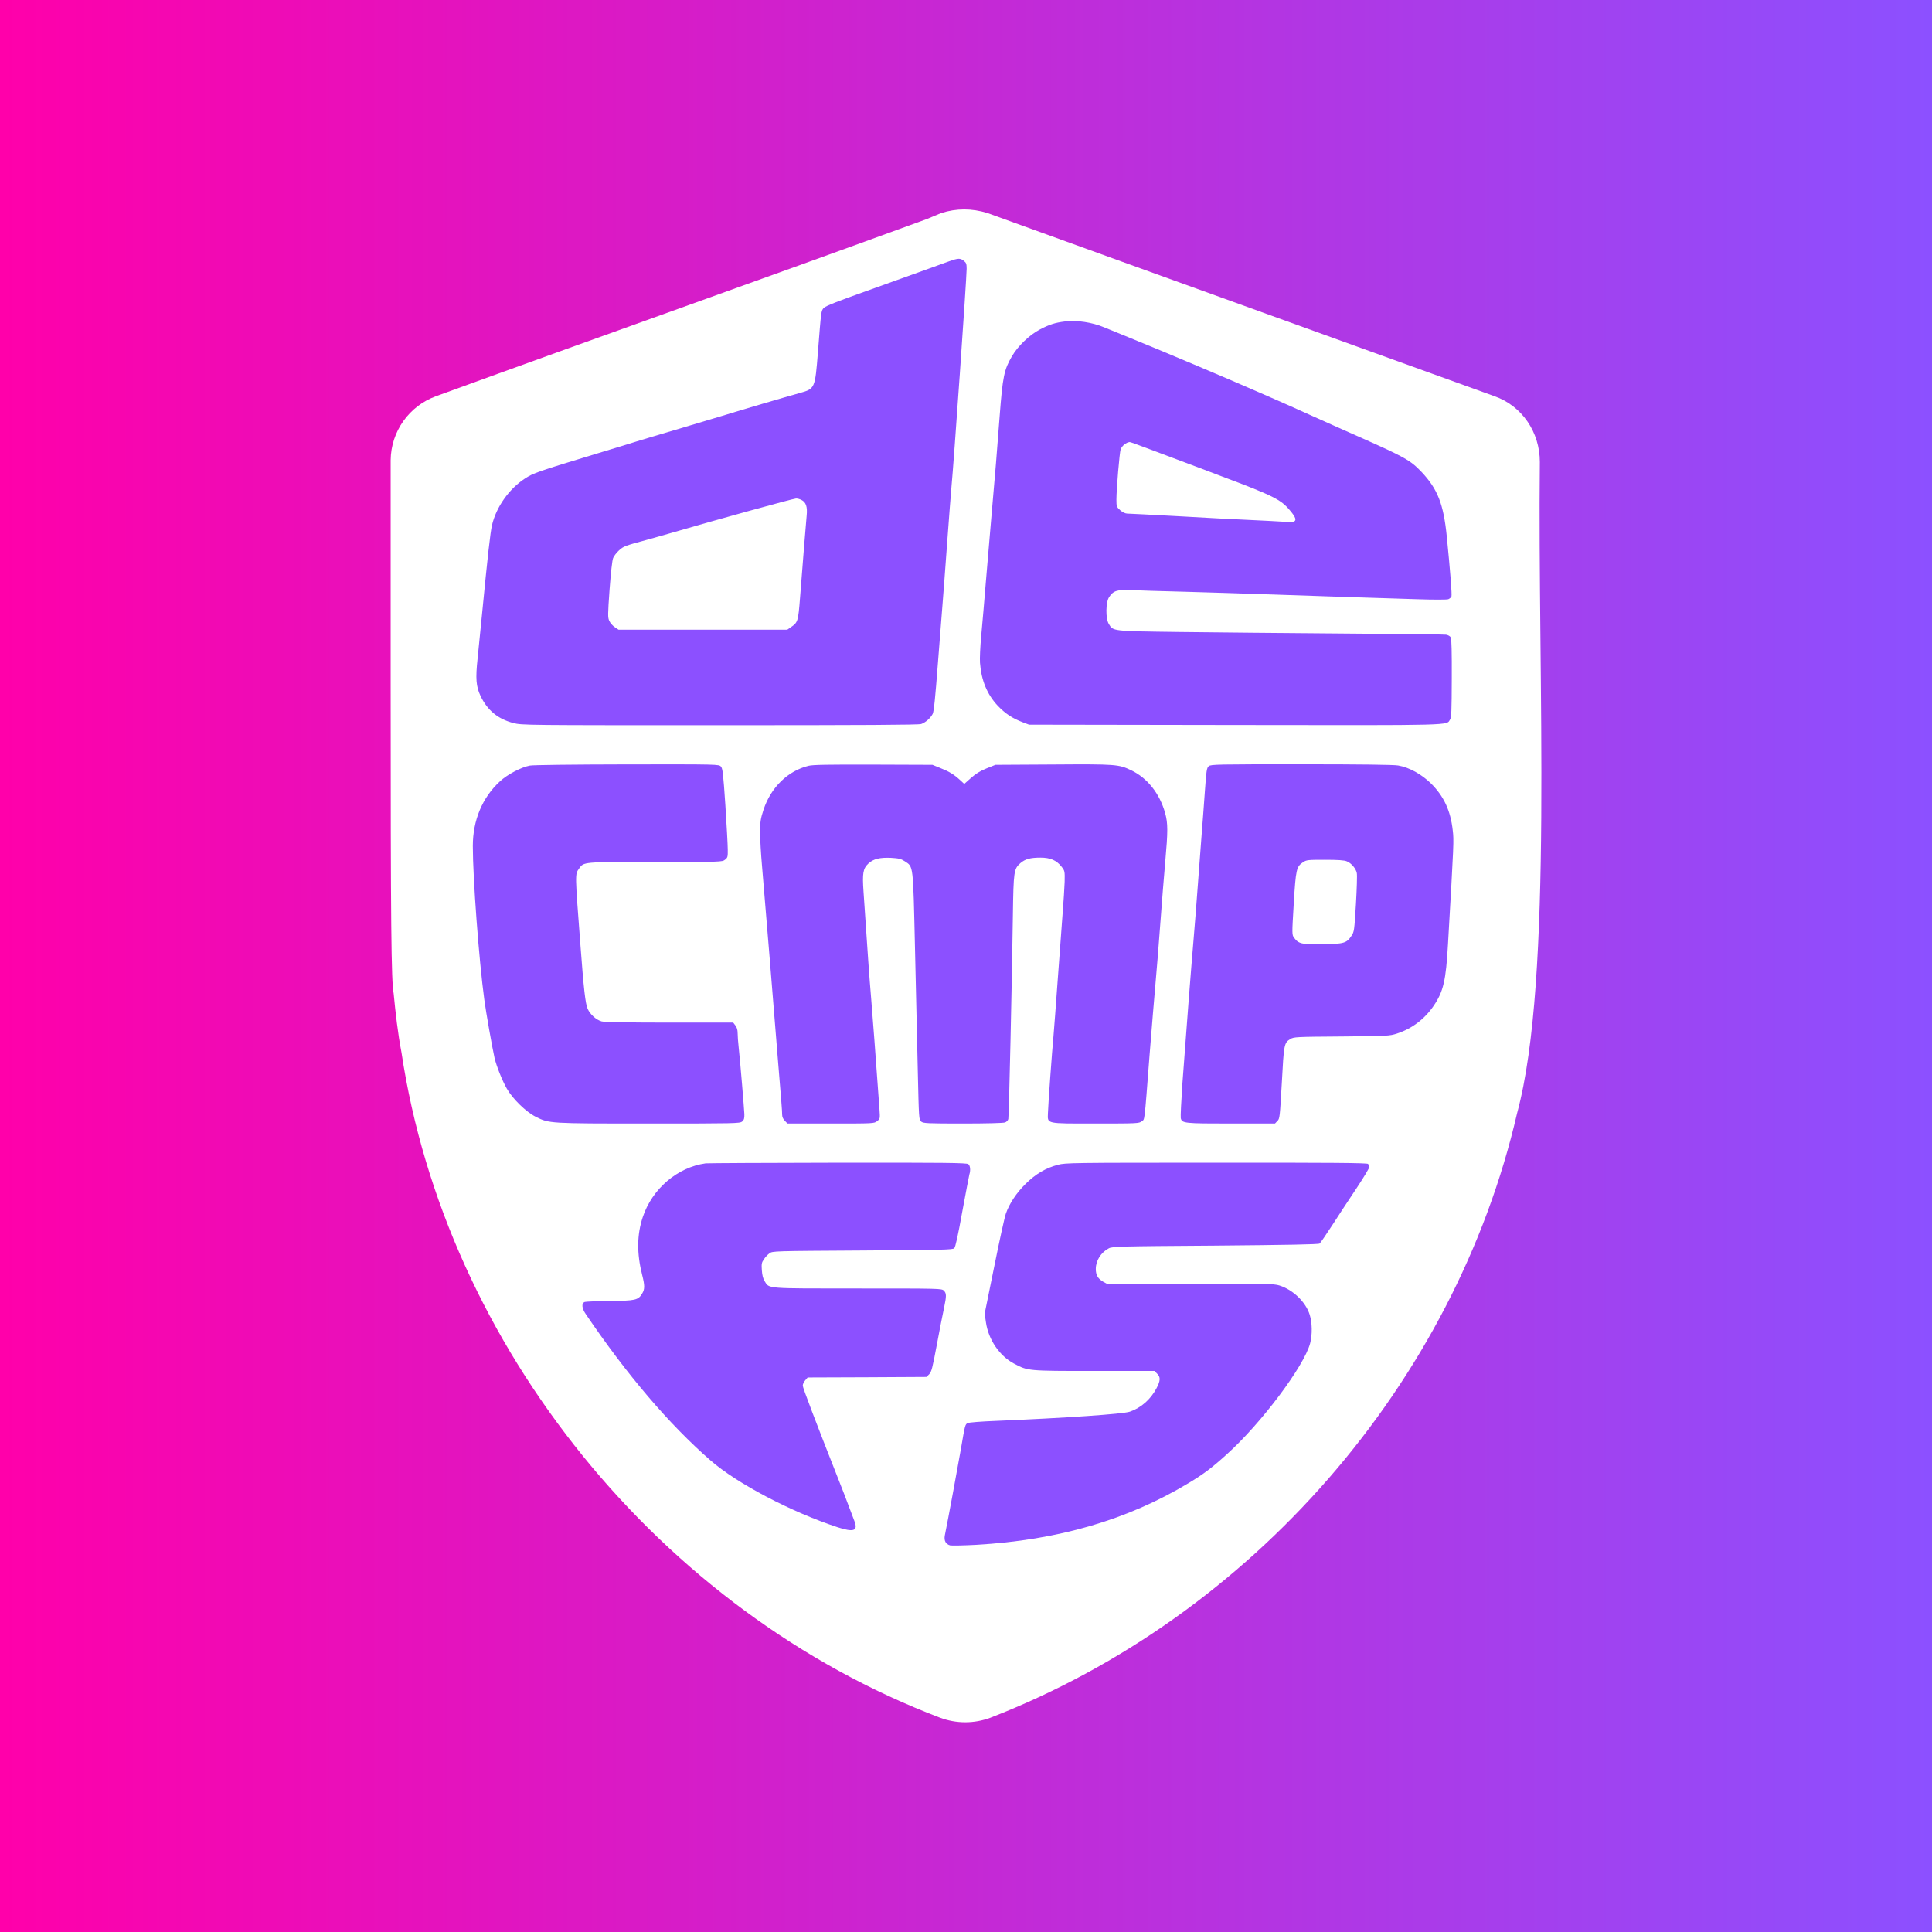
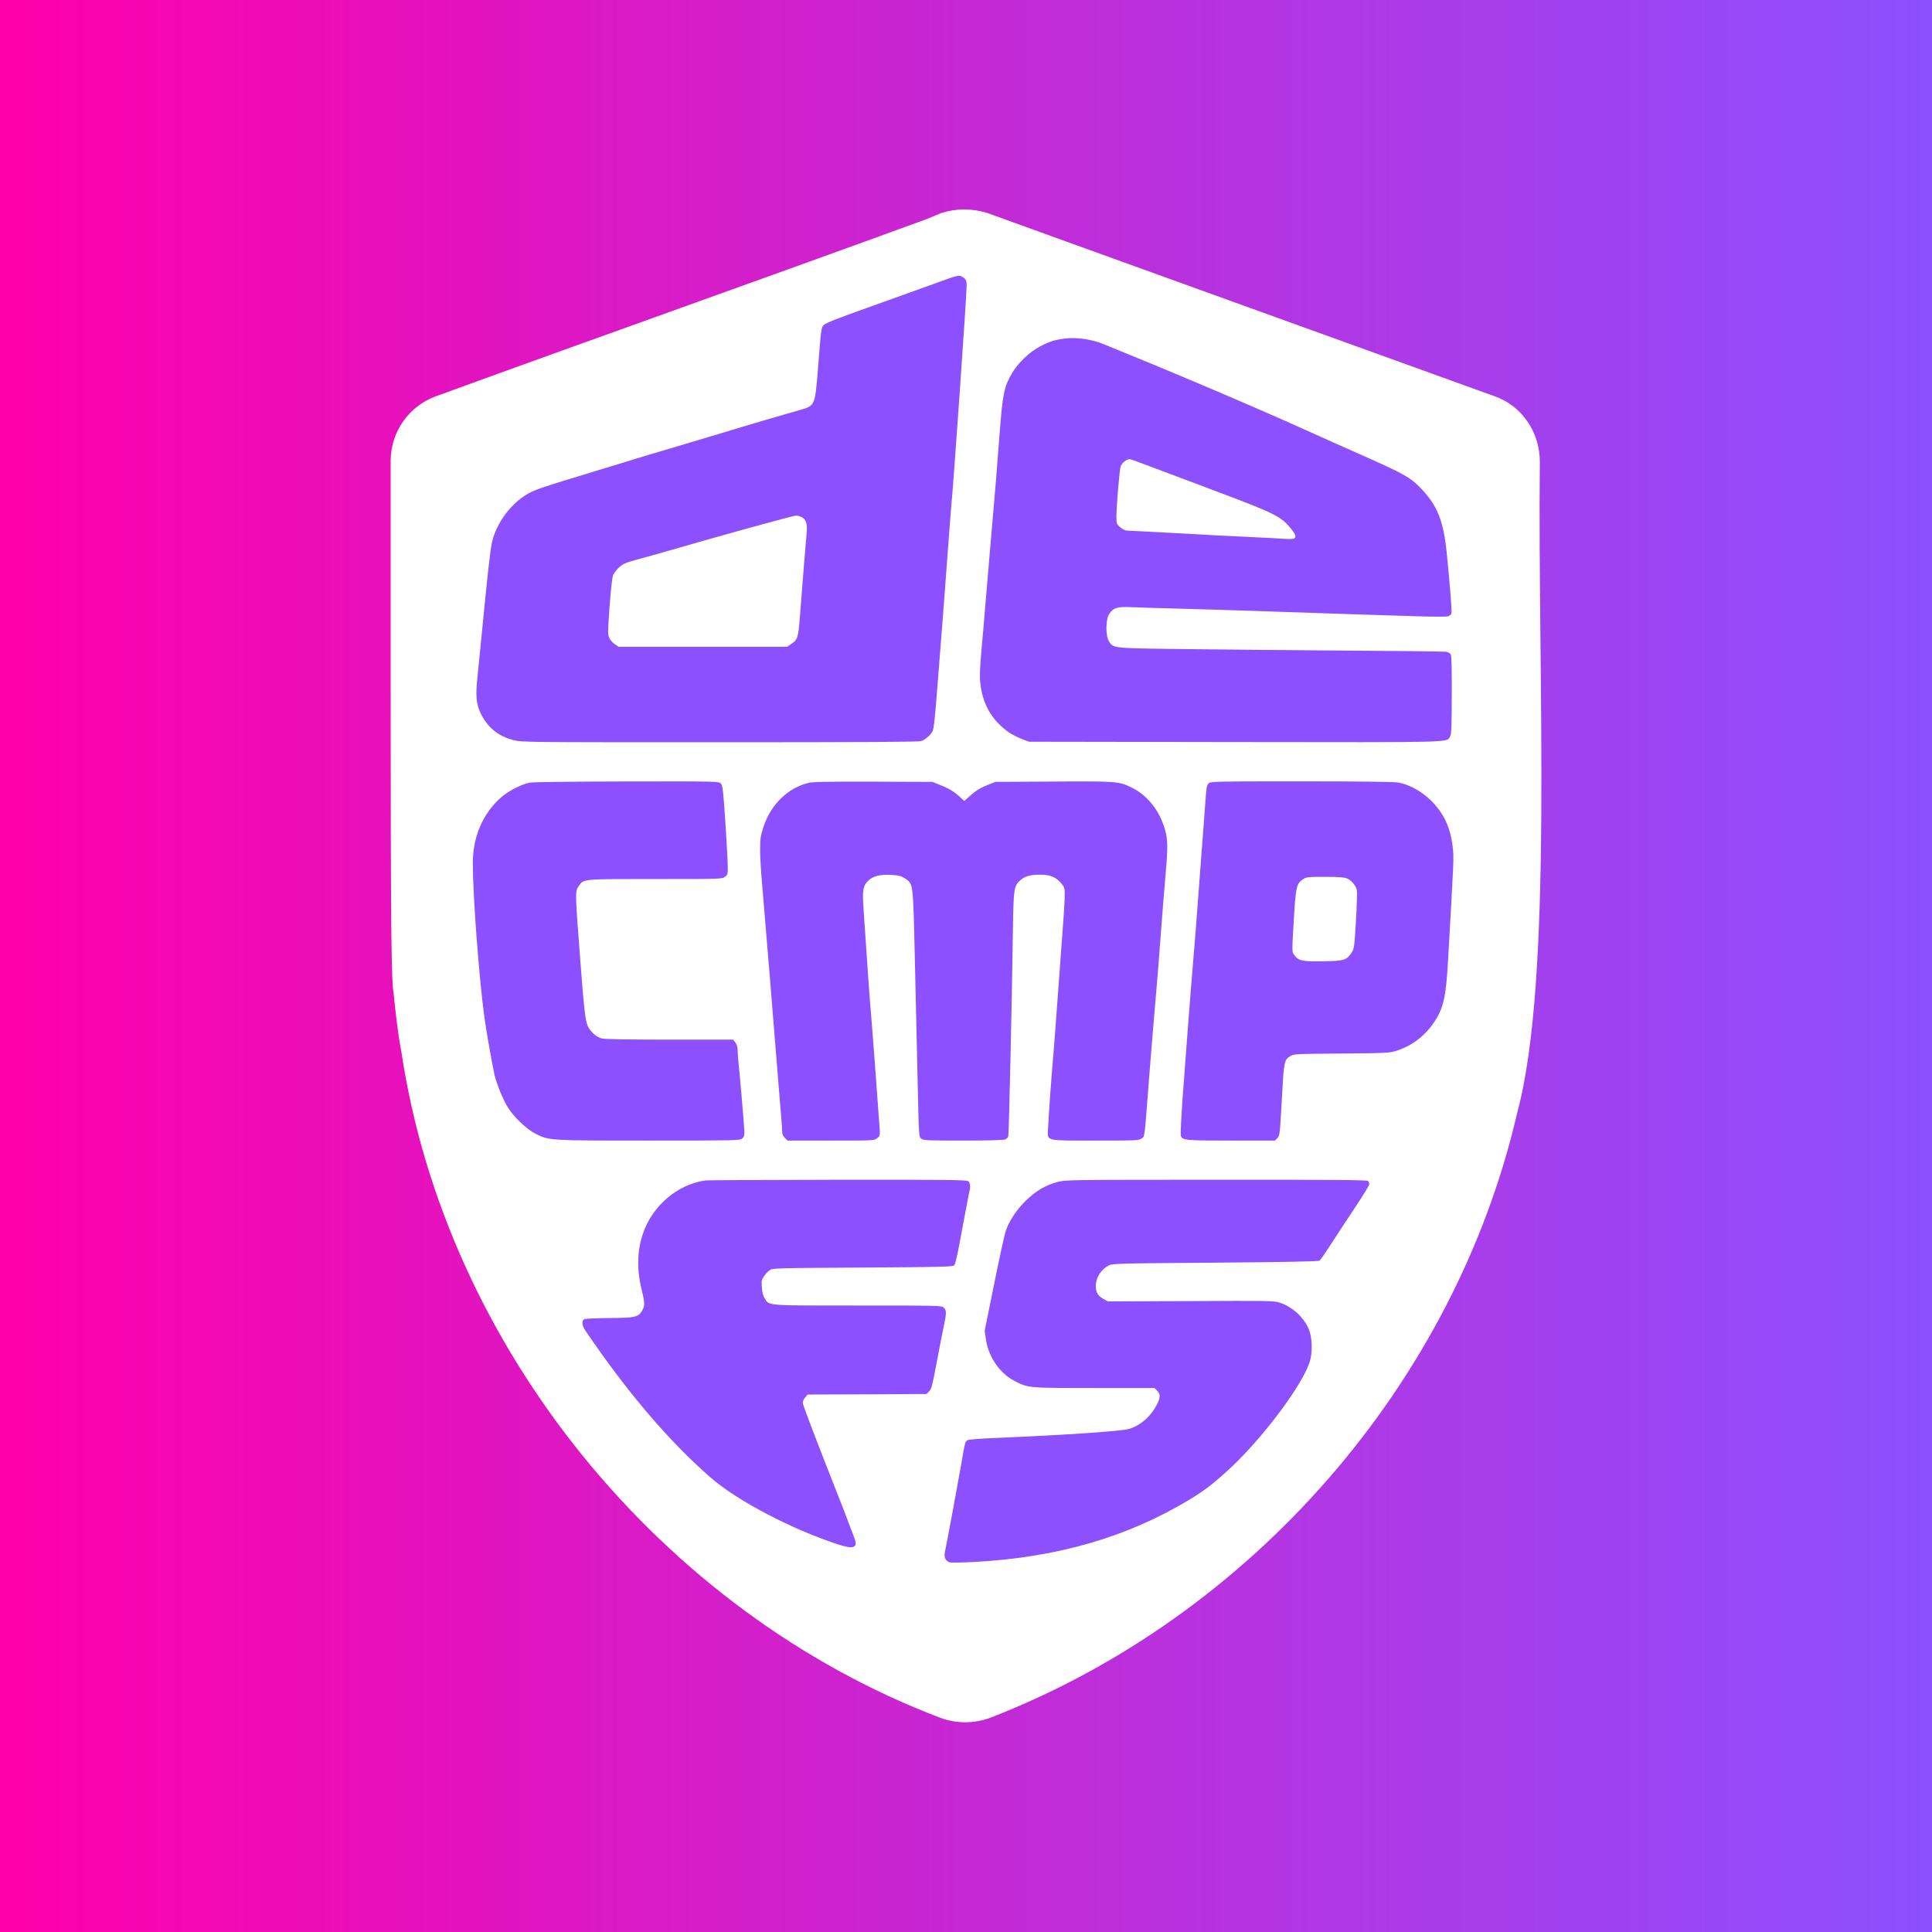
<svg xmlns="http://www.w3.org/2000/svg" viewBox="-6.527 2.221 32.279 32.279" role="img" aria-label="Socket decmpfs">
  <defs>
    <linearGradient id="socket-brand-plate" gradientUnits="userSpaceOnUse" x1="-6.527" y1="0" x2="25.753" y2="0">
      <stop offset="0%" stop-color="#ff00aa" />
      <stop offset="100%" stop-color="#8c50ff" />
    </linearGradient>
  </defs>
  <rect data-socket-layer="plate" x="-6.527" y="2.221" width="32.279" height="32.279" fill="url(#socket-brand-plate)" />
  <path data-socket-layer="shield" fill="#ffffff" d="M18.44 8.84c.46.16.76.6.76 1.1-.04 3.58.23 8.63-.38 10.88-1.04 4.5-4.42 8.4-8.8 10.1a1.2 1.2 0 0 1-.84 0C4.52 29.15.92 24.73.18 19.8c-.06-.31-.1-.67-.13-.98-.04-.2-.05-1.14-.05-5.17V9.91a1.15 1.15 0 0 1 .76-1.07c2.8-1.02 5.38-1.93 8.2-2.96l.24-.1q.38-.12.77 0l2.24.81z" />
  <g data-socket-layer="glyph" transform="translate(2.013 9.2) scale(0.63333)">
-     <g transform="translate(-6.050 39.062) scale(0.0028631 -0.0028631)">
+     <g transform="translate(-6.050 39.512) scale(0.0028631 -0.0028631)">
      <path fill="url(#socket-brand-plate)" fill-rule="nonzero" d="M6150 15085c-36-13-139-50-230-83s-331-119-535-192c-264-94-376-138-391-155-25-27-24-23-54-405-27-338-27-340-167-379-130-36-559-162-683-201-69-21-264-79-435-130-170-50-344-102-385-115s-203-63-360-110c-556-169-592-181-671-233-146-95-263-262-302-427-16-68-41-293-92-820-14-143-32-327-41-410-20-185-14-257 26-343 63-134 161-215 304-252 78-20 106-20 1901-20 1334 0 1831 3 1856 11 40 14 85 53 106 93 11 21 24 148 48 465 19 240 38 492 44 561s24 314 41 545 35 465 40 520c20 197 140 1923 140 2010 0 46-4 56-26 74-33 26-52 25-134-4m-1361-2200c41-21 55-63 47-143-7-74-37-445-61-757-17-218-20-228-85-272l-33-23H3103l-34 23c-19 12-42 38-51 57-15 33-15 51 2 291 12 158 24 269 33 290 8 19 32 50 54 70 42 38 52 42 263 99 63 17 167 47 230 65 364 107 1111 313 1138 314 13 1 36-6 51-14m2426 1645c-89-11-141-27-229-73-96-50-203-152-259-248-72-124-85-185-113-553-23-309-42-544-79-961-8-93-28-332-45-530-16-198-37-439-46-535s-14-206-11-245c12-162 66-292 164-396 69-72 133-115 230-152l58-22 1897-3c2056-3 1946-5 1982 50 13 20 15 77 16 380 1 239-2 363-9 377-7 12-25 22-44 25-17 3-448 8-957 11-509 4-1181 10-1495 14-631 8-614 7-655 74-31 49-29 201 3 248 38 58 75 70 202 64 60-3 281-10 490-15 209-6 569-17 800-25 492-17 974-33 1345-44 148-5 275-5 288 0 12 5 25 16 29 25 6 15-11 234-43 554-30 298-84 436-233 594-101 106-155 137-566 319-143 63-357 159-475 212s-244 110-280 125-108 47-160 70c-293 129-928 397-1225 517-88 36-186 76-218 89-109 46-252 68-362 54m752-1166c226-85 377-142 493-185 58-22 146-55 195-74 480-180 552-216 635-317 52-61 62-91 34-102-9-3-51-4-93-1s-179 10-306 16c-126 5-427 21-668 35-241 13-451 24-467 24-18 0-43 12-65 31-33 30-35 34-35 98 0 95 29 436 39 463 12 32 51 64 83 67 4 1 73-24 155-55m-5682-2926c-80-15-207-82-275-145-163-150-250-359-250-596 0-296 56-1048 106-1417 14-108 74-448 94-535 18-77 71-210 113-283 53-94 177-215 267-260 124-62 119-62 1041-62 799 0 838 1 860 18 18 16 22 28 21 68-3 60-38 484-52 611-6 51-10 112-10 136 0 30-7 53-21 71l-20 26h-587c-379 0-600 4-625 11-50 14-106 64-129 116-21 47-36 179-67 593-50 658-50 645-13 698 46 64 27 62 705 62 606 0 615 0 641 21 24 19 26 26 25 92 0 40-10 224-22 409-20 296-25 339-41 357-19 21-22 21-865 20-480-1-868-5-896-11m2568-2c-191-47-347-199-415-406-27-84-31-108-31-210 0-63 8-198 17-300 8-102 41-486 71-855 30-368 64-785 75-925 33-398 40-483 40-518 0-21 9-41 25-57l24-25h399c395 0 400 0 427 22 27 21 28 22 22 107-39 537-60 825-77 1026-18 212-29 373-70 979-12 174-5 215 45 262 45 42 106 57 209 52 70-4 91-9 125-31 81-54 77-16 95-797 9-382 21-895 26-1140 10-436 10-445 31-462 19-16 53-18 384-18 210 0 374 4 389 10 14 5 28 20 30 32 6 25 34 1284 42 1878 6 405 9 426 69 479 44 38 91 51 185 51 91 0 147-24 194-83 30-38 31-41 29-140-2-56-10-183-18-282s-28-373-45-610c-17-236-35-475-40-530-13-134-49-635-51-709-3-101-26-96 441-96 382 0 398 1 423 20 29 23 23-32 72 605 20 248 44 547 55 665s31 370 45 560 34 443 45 564c25 279 25 352-1 446-50 180-163 323-313 395-116 55-139 57-721 53l-530-3-82-33c-58-23-99-49-143-88l-62-55-41 38c-55 50-99 77-183 110l-69 28-545 2c-417 1-557-1-597-11m3688-3c-19-17-22-36-36-233-8-118-22-298-30-400s-24-311-35-465-29-383-40-510c-21-244-66-825-102-1316-11-162-18-306-15-320 12-47 30-49 463-49h405l22 23c22 21 23 35 41 351 19 357 21 369 78 404 32 20 53 21 473 24 426 4 442 5 510 27 138 45 254 133 337 254 91 133 114 233 133 567 55 954 55 955 44 1051-20 181-81 313-199 431-88 86-200 149-304 167-39 7-345 11-892 11-777 0-833-1-853-17m1272-877c42-17 85-68 92-109 4-18 0-146-8-285-15-244-16-255-41-292-45-68-68-75-266-78-193-3-222 4-263 60-20 27-20 30-3 315 19 317 25 340 85 380 32 22 44 23 203 23 120 0 178-4 201-14M3905 6773c-260-36-493-235-579-495-54-161-56-334-6-532 25-98 25-133 0-173-36-60-61-66-295-68-116-1-221-6-233-9-33-11-29-58 10-114 379-559 768-1015 1148-1346 244-213 745-476 1172-616 148-48 189-33 154 57-10 26-35 93-56 148-20 55-58 152-83 215-224 568-337 865-337 885 0 13 10 35 23 49l22 26 547 2 548 3 25 25c21 22 30 55 70 270 25 135 55 287 66 337 24 116 24 138-1 163-20 20-33 20-791 20-857 0-817-3-860 67-15 23-23 57-26 101-4 58-2 71 19 101 12 19 36 44 51 55 28 21 36 21 857 26 751 5 831 7 846 21 11 12 34 115 74 338 33 177 62 331 65 341 13 41 8 83-10 96-16 12-223 14-1204 13-652-1-1199-4-1216-6m3247-13c-114-30-205-84-298-175-85-84-151-183-183-276-11-30-59-249-107-488l-88-433 12-81c23-159 126-310 260-380 127-67 125-67 740-67h553l24-25c33-32 31-65-6-135-54-102-142-180-245-215-63-22-591-58-1237-85-131-5-246-14-257-20-24-13-24-11-64-245-29-166-116-638-147-790-9-48 8-81 49-92 15-3 122-1 237 5 756 43 1397 229 1965 572 134 81 208 136 348 263 316 284 712 812 767 1022 21 80 19 190-4 263-36 117-154 231-280 270-52 16-116 17-817 13l-762-3-42 23c-50 28-70 63-70 119 0 77 48 153 120 190 33 17 96 19 981 25 665 6 950 11 961 19 8 6 61 83 118 171s156 240 222 338c65 98 118 186 118 196 0 9-5 22-12 29-9 9-333 12-1397 11-1334 0-1389-1-1459-19" />
    </g>
  </g>
</svg>
